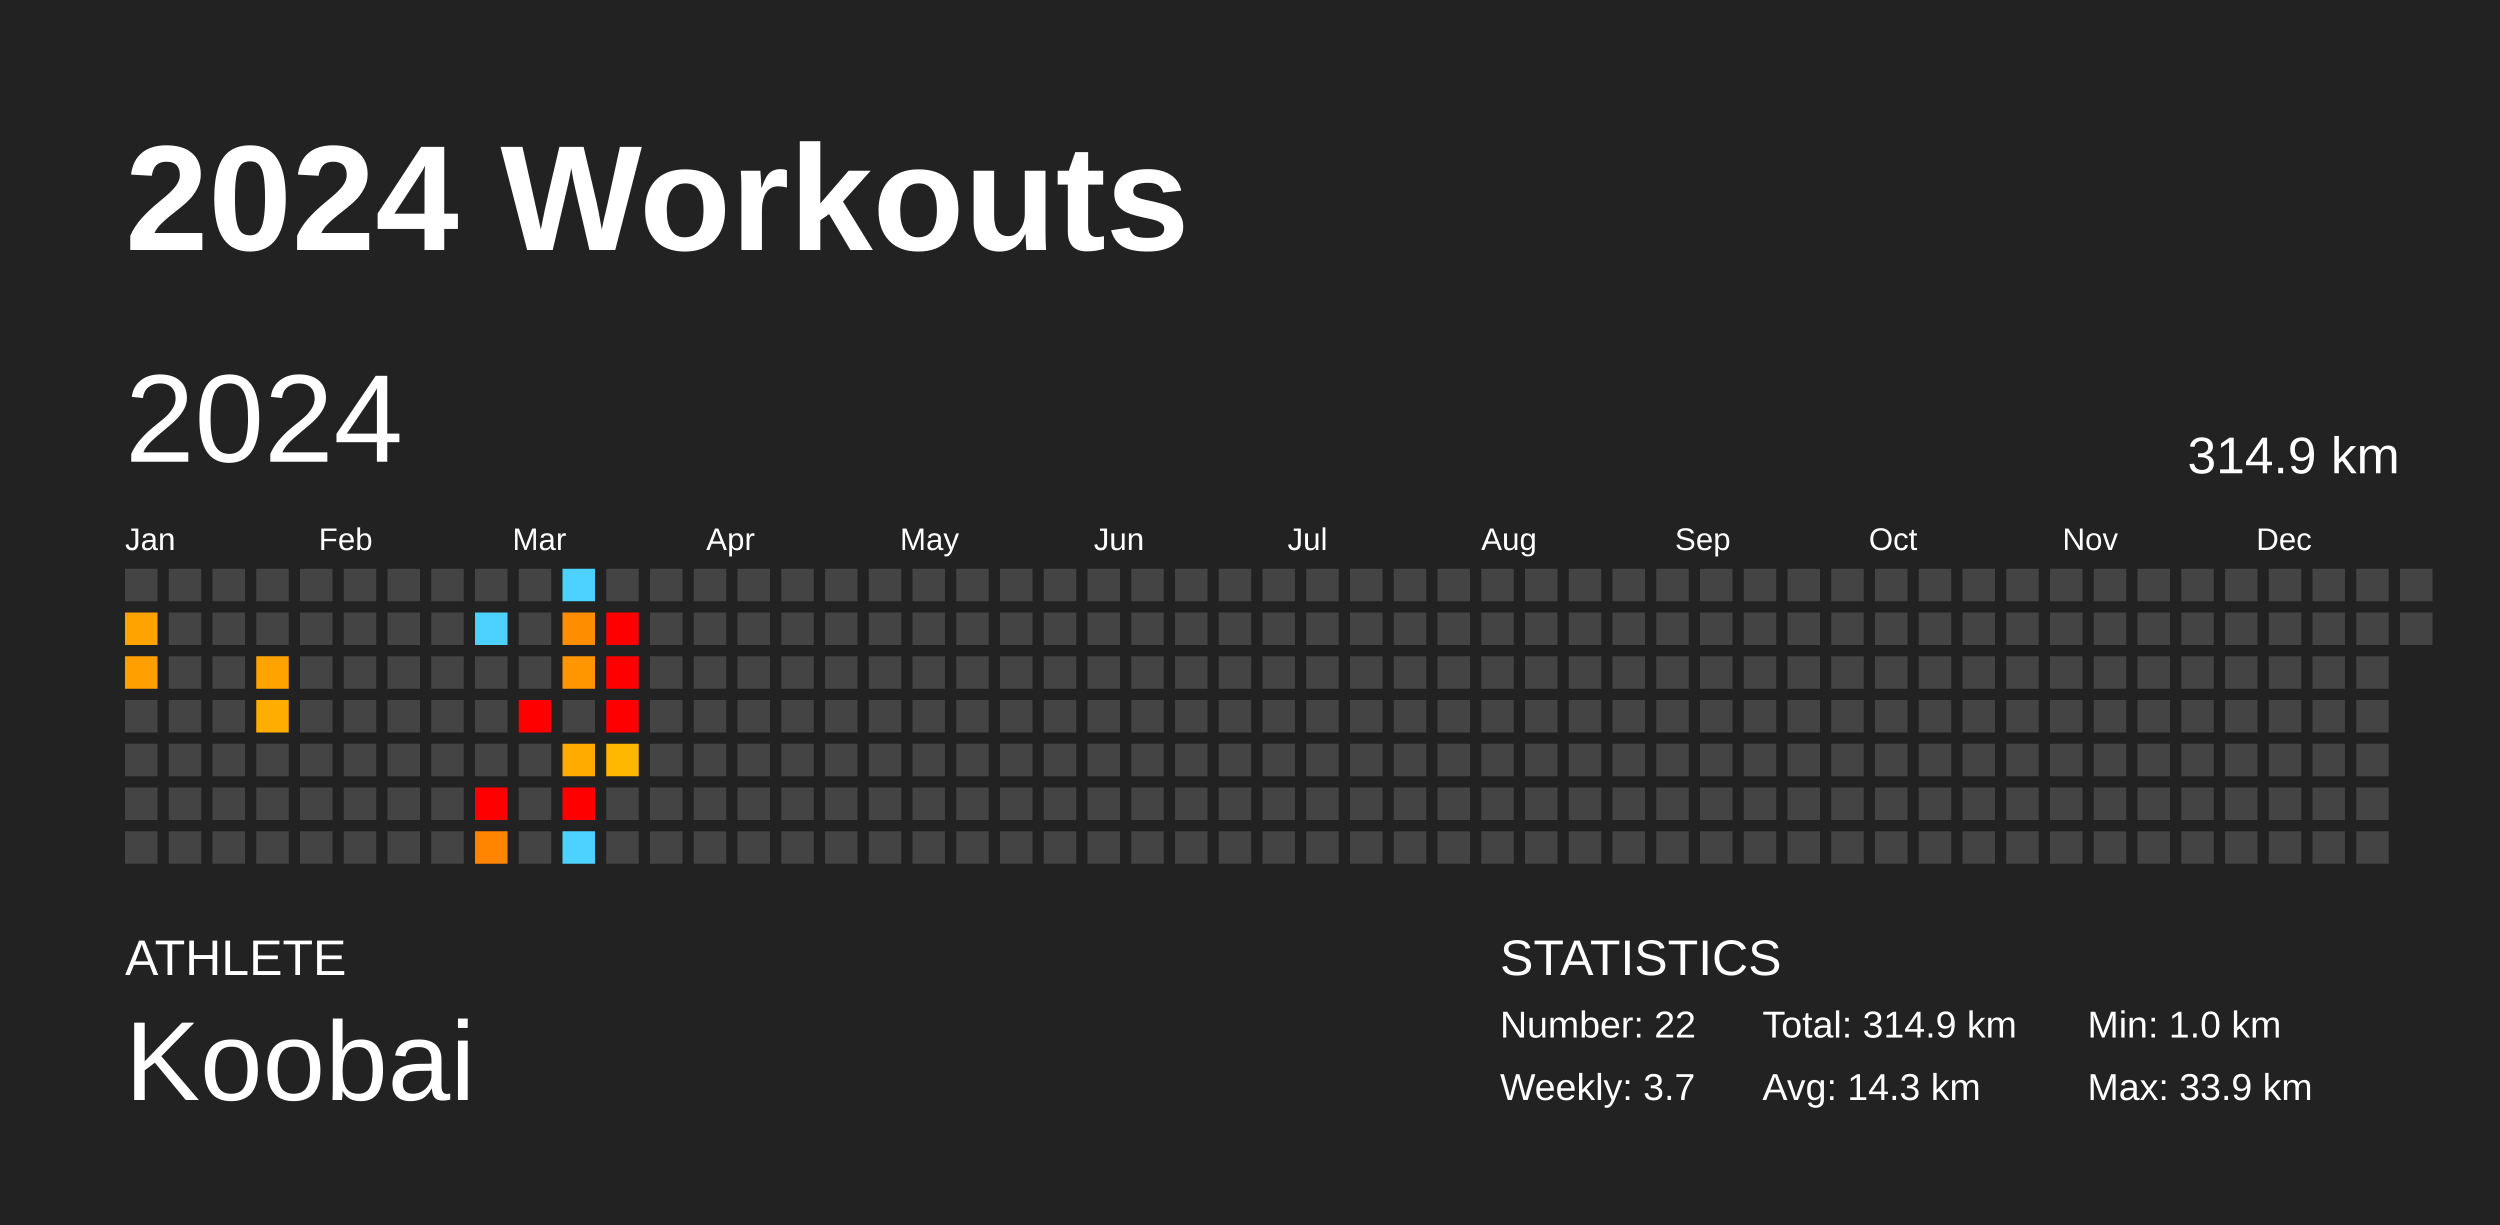
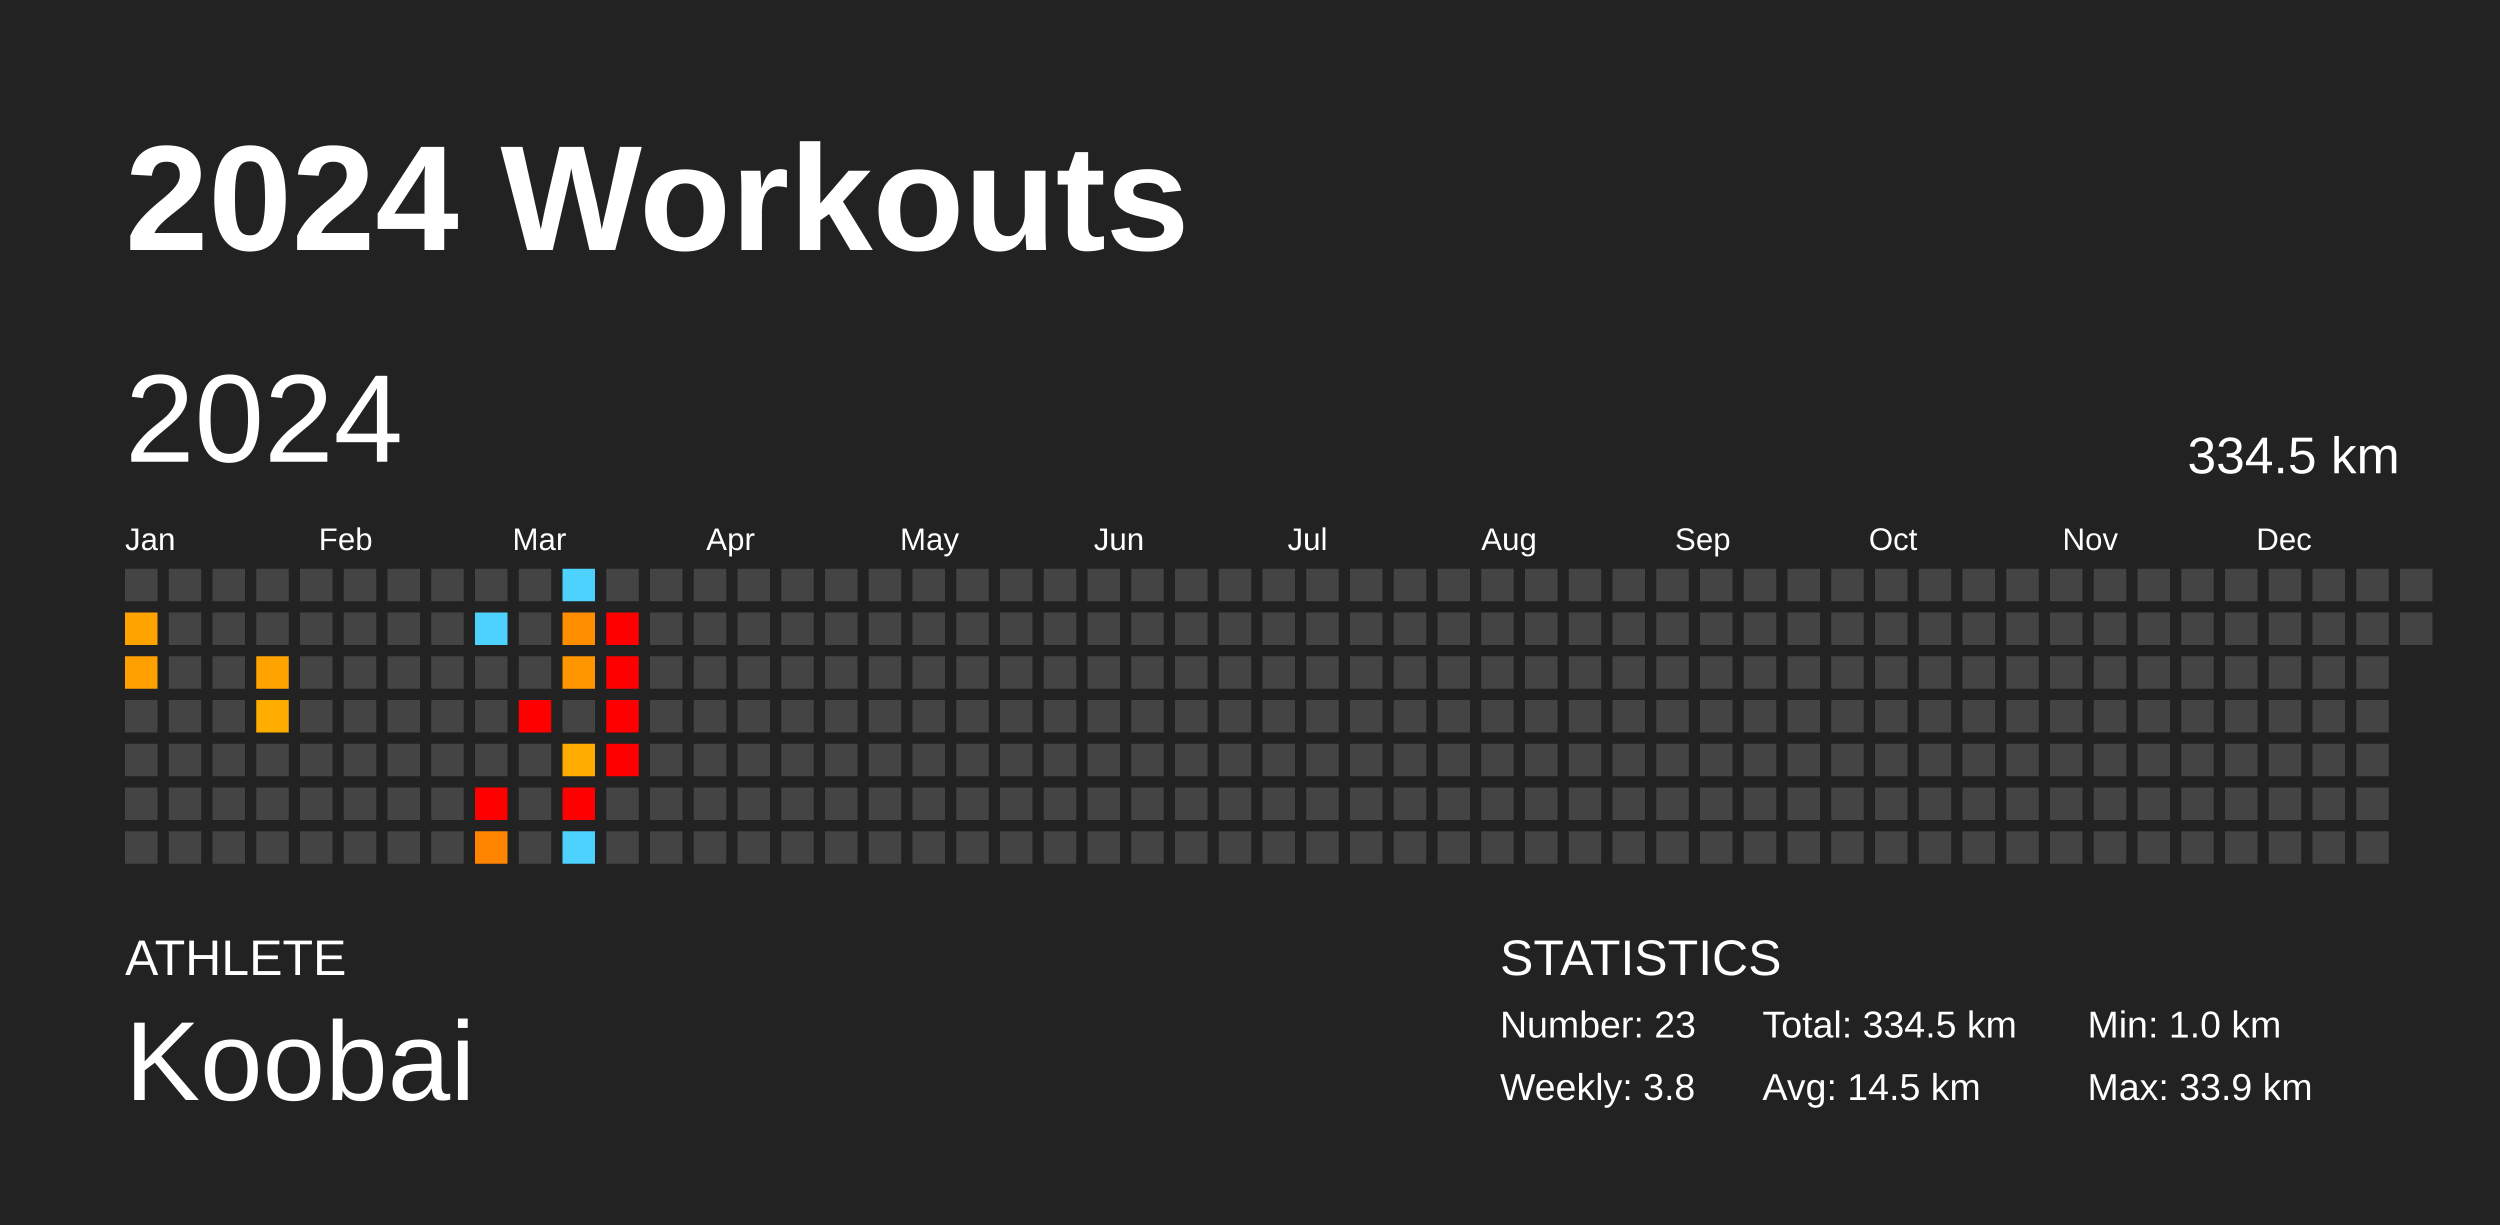
<svg xmlns="http://www.w3.org/2000/svg" baseProfile="full" height="98mm" version="1.1" viewBox="0,0,200,98" width="200mm">
  <defs />
  <rect fill="#222222" height="98" width="200" x="0" y="0" />
  <text fill="#FFFFFF" style="font-size:12px; font-family:Arial; font-weight:bold;" x="10" y="20">2024 Workouts</text>
  <text fill="#FFFFFF" style="font-size:4px; font-family:Arial" x="10" y="78">ATHLETE</text>
  <text fill="#FFFFFF" style="font-size:9px; font-family:Arial" x="10" y="88">Koobai</text>
  <text fill="#FFFFFF" style="font-size:4px; font-family:Arial" x="120" y="78">STATISTICS</text>
-   <text fill="#FFFFFF" style="font-size:3px; font-family:Arial" x="120" y="83">Number: 22</text>
-   <text fill="#FFFFFF" style="font-size:3px; font-family:Arial" x="120" y="88">Weekly: 3.7</text>
-   <text fill="#FFFFFF" style="font-size:3px; font-family:Arial" x="141" y="83">Total: 314.9 km</text>
-   <text fill="#FFFFFF" style="font-size:3px; font-family:Arial" x="141" y="88">Avg: 14.3 km</text>
+   <text fill="#FFFFFF" style="font-size:3px; font-family:Arial" x="120" y="83">Number: 23</text>
+   <text fill="#FFFFFF" style="font-size:3px; font-family:Arial" x="120" y="88">Weekly: 3.8</text>
+   <text fill="#FFFFFF" style="font-size:3px; font-family:Arial" x="141" y="83">Total: 334.5 km</text>
+   <text fill="#FFFFFF" style="font-size:3px; font-family:Arial" x="141" y="88">Avg: 14.5 km</text>
  <text fill="#FFFFFF" style="font-size:3px; font-family:Arial" x="167" y="83">Min: 1.0 km</text>
  <text fill="#FFFFFF" style="font-size:3px; font-family:Arial" x="167" y="88">Max: 33.9 km</text>
  <text dominant-baseline="hanging" fill="#FFFFFF" style="font-size:10.0px; font-family:Arial;" x="10" y="30">2024</text>
-   <text dominant-baseline="hanging" fill="#FFFFFF" style="font-size:4.125px; font-family:Arial;" x="175" y="35">314.9 km</text>
+   <text dominant-baseline="hanging" fill="#FFFFFF" style="font-size:4.125px; font-family:Arial;" x="175" y="35">334.5 km</text>
  <text fill="#FFFFFF" style="font-size:2.5px; font-family:Arial" x="10.0" y="44">Jan</text>
  <text fill="#FFFFFF" style="font-size:2.5px; font-family:Arial" x="25.5" y="44">Feb</text>
  <text fill="#FFFFFF" style="font-size:2.5px; font-family:Arial" x="41.0" y="44">Mar</text>
  <text fill="#FFFFFF" style="font-size:2.5px; font-family:Arial" x="56.5" y="44">Apr</text>
  <text fill="#FFFFFF" style="font-size:2.5px; font-family:Arial" x="72.0" y="44">May</text>
  <text fill="#FFFFFF" style="font-size:2.5px; font-family:Arial" x="87.5" y="44">Jun</text>
  <text fill="#FFFFFF" style="font-size:2.5px; font-family:Arial" x="103.0" y="44">Jul</text>
  <text fill="#FFFFFF" style="font-size:2.5px; font-family:Arial" x="118.5" y="44">Aug</text>
  <text fill="#FFFFFF" style="font-size:2.5px; font-family:Arial" x="134.0" y="44">Sep</text>
  <text fill="#FFFFFF" style="font-size:2.5px; font-family:Arial" x="149.5" y="44">Oct</text>
  <text fill="#FFFFFF" style="font-size:2.5px; font-family:Arial" x="165.0" y="44">Nov</text>
  <text fill="#FFFFFF" style="font-size:2.5px; font-family:Arial" x="180.5" y="44">Dec</text>
  <rect fill="#444444" height="2.6" width="2.6" x="10.0" y="45.5" />
  <rect fill="#ffa300" height="2.6" width="2.6" x="10.0" y="49.0" />
  <rect fill="#ff9f00" height="2.6" width="2.6" x="10.0" y="52.5" />
  <rect fill="#444444" height="2.6" width="2.6" x="10.0" y="56.0" />
  <rect fill="#444444" height="2.6" width="2.6" x="10.0" y="59.5" />
  <rect fill="#444444" height="2.6" width="2.6" x="10.0" y="63.0" />
  <rect fill="#444444" height="2.6" width="2.6" x="10.0" y="66.5" />
  <rect fill="#444444" height="2.6" width="2.6" x="13.5" y="45.5" />
  <rect fill="#444444" height="2.6" width="2.6" x="13.5" y="49.0" />
  <rect fill="#444444" height="2.6" width="2.6" x="13.5" y="52.5" />
  <rect fill="#444444" height="2.6" width="2.6" x="13.5" y="56.0" />
  <rect fill="#444444" height="2.6" width="2.6" x="13.5" y="59.5" />
  <rect fill="#444444" height="2.6" width="2.6" x="13.5" y="63.0" />
  <rect fill="#444444" height="2.6" width="2.6" x="13.5" y="66.5" />
  <rect fill="#444444" height="2.6" width="2.6" x="17.0" y="45.5" />
  <rect fill="#444444" height="2.6" width="2.6" x="17.0" y="49.0" />
  <rect fill="#444444" height="2.6" width="2.6" x="17.0" y="52.5" />
  <rect fill="#444444" height="2.6" width="2.6" x="17.0" y="56.0" />
  <rect fill="#444444" height="2.6" width="2.6" x="17.0" y="59.5" />
  <rect fill="#444444" height="2.6" width="2.6" x="17.0" y="63.0" />
  <rect fill="#444444" height="2.6" width="2.6" x="17.0" y="66.5" />
  <rect fill="#444444" height="2.6" width="2.6" x="20.5" y="45.5" />
  <rect fill="#444444" height="2.6" width="2.6" x="20.5" y="49.0" />
  <rect fill="#ffa300" height="2.6" width="2.6" x="20.5" y="52.5" />
  <rect fill="#ffae00" height="2.6" width="2.6" x="20.5" y="56.0" />
  <rect fill="#444444" height="2.6" width="2.6" x="20.5" y="59.5" />
  <rect fill="#444444" height="2.6" width="2.6" x="20.5" y="63.0" />
  <rect fill="#444444" height="2.6" width="2.6" x="20.5" y="66.5" />
  <rect fill="#444444" height="2.6" width="2.6" x="24.0" y="45.5" />
  <rect fill="#444444" height="2.6" width="2.6" x="24.0" y="49.0" />
  <rect fill="#444444" height="2.6" width="2.6" x="24.0" y="52.5" />
  <rect fill="#444444" height="2.6" width="2.6" x="24.0" y="56.0" />
  <rect fill="#444444" height="2.6" width="2.6" x="24.0" y="59.5" />
  <rect fill="#444444" height="2.6" width="2.6" x="24.0" y="63.0" />
  <rect fill="#444444" height="2.6" width="2.6" x="24.0" y="66.5" />
  <rect fill="#444444" height="2.6" width="2.6" x="27.5" y="45.5" />
  <rect fill="#444444" height="2.6" width="2.6" x="27.5" y="49.0" />
  <rect fill="#444444" height="2.6" width="2.6" x="27.5" y="52.5" />
  <rect fill="#444444" height="2.6" width="2.6" x="27.5" y="56.0" />
  <rect fill="#444444" height="2.6" width="2.6" x="27.5" y="59.5" />
  <rect fill="#444444" height="2.6" width="2.6" x="27.5" y="63.0" />
  <rect fill="#444444" height="2.6" width="2.6" x="27.5" y="66.5" />
  <rect fill="#444444" height="2.6" width="2.6" x="31.0" y="45.5" />
  <rect fill="#444444" height="2.6" width="2.6" x="31.0" y="49.0" />
  <rect fill="#444444" height="2.6" width="2.6" x="31.0" y="52.5" />
  <rect fill="#444444" height="2.6" width="2.6" x="31.0" y="56.0" />
  <rect fill="#444444" height="2.6" width="2.6" x="31.0" y="59.5" />
  <rect fill="#444444" height="2.6" width="2.6" x="31.0" y="63.0" />
  <rect fill="#444444" height="2.6" width="2.6" x="31.0" y="66.5" />
  <rect fill="#444444" height="2.6" width="2.6" x="34.5" y="45.5" />
  <rect fill="#444444" height="2.6" width="2.6" x="34.5" y="49.0" />
  <rect fill="#444444" height="2.6" width="2.6" x="34.5" y="52.5" />
  <rect fill="#444444" height="2.6" width="2.6" x="34.5" y="56.0" />
  <rect fill="#444444" height="2.6" width="2.6" x="34.5" y="59.5" />
  <rect fill="#444444" height="2.6" width="2.6" x="34.5" y="63.0" />
  <rect fill="#444444" height="2.6" width="2.6" x="34.5" y="66.5" />
  <rect fill="#444444" height="2.6" width="2.6" x="38.0" y="45.5" />
  <rect fill="#4dd2ff" height="2.6" width="2.6" x="38.0" y="49.0" />
  <rect fill="#444444" height="2.6" width="2.6" x="38.0" y="52.5" />
  <rect fill="#444444" height="2.6" width="2.6" x="38.0" y="56.0" />
  <rect fill="#444444" height="2.6" width="2.6" x="38.0" y="59.5" />
  <rect fill="red" height="2.6" width="2.6" x="38.0" y="63.0" />
  <rect fill="#ff8400" height="2.6" width="2.6" x="38.0" y="66.5" />
  <rect fill="#444444" height="2.6" width="2.6" x="41.5" y="45.5" />
  <rect fill="#444444" height="2.6" width="2.6" x="41.5" y="49.0" />
  <rect fill="#444444" height="2.6" width="2.6" x="41.5" y="52.5" />
  <rect fill="red" height="2.6" width="2.6" x="41.5" y="56.0" />
  <rect fill="#444444" height="2.6" width="2.6" x="41.5" y="59.5" />
  <rect fill="#444444" height="2.6" width="2.6" x="41.5" y="63.0" />
  <rect fill="#444444" height="2.6" width="2.6" x="41.5" y="66.5" />
  <rect fill="#4dd2ff" height="2.6" width="2.6" x="45.0" y="45.5" />
  <rect fill="#ff8d00" height="2.6" width="2.6" x="45.0" y="49.0" />
  <rect fill="#ff9600" height="2.6" width="2.6" x="45.0" y="52.5" />
  <rect fill="#444444" height="2.6" width="2.6" x="45.0" y="56.0" />
  <rect fill="#ffab00" height="2.6" width="2.6" x="45.0" y="59.5" />
  <rect fill="red" height="2.6" width="2.6" x="45.0" y="63.0" />
  <rect fill="#4dd2ff" height="2.6" width="2.6" x="45.0" y="66.5" />
  <rect fill="#444444" height="2.6" width="2.6" x="48.5" y="45.5" />
  <rect fill="red" height="2.6" width="2.6" x="48.5" y="49.0" />
  <rect fill="red" height="2.6" width="2.6" x="48.5" y="52.5" />
  <rect fill="red" height="2.6" width="2.6" x="48.5" y="56.0" />
-   <rect fill="#ffb700" height="2.6" width="2.6" x="48.5" y="59.5" />
+   <rect fill="red" height="2.6" width="2.6" x="48.5" y="59.5" />
  <rect fill="#444444" height="2.6" width="2.6" x="48.5" y="63.0" />
  <rect fill="#444444" height="2.6" width="2.6" x="48.5" y="66.5" />
  <rect fill="#444444" height="2.6" width="2.6" x="52.0" y="45.5" />
  <rect fill="#444444" height="2.6" width="2.6" x="52.0" y="49.0" />
  <rect fill="#444444" height="2.6" width="2.6" x="52.0" y="52.5" />
  <rect fill="#444444" height="2.6" width="2.6" x="52.0" y="56.0" />
  <rect fill="#444444" height="2.6" width="2.6" x="52.0" y="59.5" />
  <rect fill="#444444" height="2.6" width="2.6" x="52.0" y="63.0" />
  <rect fill="#444444" height="2.6" width="2.6" x="52.0" y="66.5" />
  <rect fill="#444444" height="2.6" width="2.6" x="55.5" y="45.5" />
  <rect fill="#444444" height="2.6" width="2.6" x="55.5" y="49.0" />
  <rect fill="#444444" height="2.6" width="2.6" x="55.5" y="52.5" />
  <rect fill="#444444" height="2.6" width="2.6" x="55.5" y="56.0" />
  <rect fill="#444444" height="2.6" width="2.6" x="55.5" y="59.5" />
  <rect fill="#444444" height="2.6" width="2.6" x="55.5" y="63.0" />
  <rect fill="#444444" height="2.6" width="2.6" x="55.5" y="66.5" />
  <rect fill="#444444" height="2.6" width="2.6" x="59.0" y="45.5" />
  <rect fill="#444444" height="2.6" width="2.6" x="59.0" y="49.0" />
  <rect fill="#444444" height="2.6" width="2.6" x="59.0" y="52.5" />
  <rect fill="#444444" height="2.6" width="2.6" x="59.0" y="56.0" />
  <rect fill="#444444" height="2.6" width="2.6" x="59.0" y="59.5" />
  <rect fill="#444444" height="2.6" width="2.6" x="59.0" y="63.0" />
  <rect fill="#444444" height="2.6" width="2.6" x="59.0" y="66.5" />
  <rect fill="#444444" height="2.6" width="2.6" x="62.5" y="45.5" />
  <rect fill="#444444" height="2.6" width="2.6" x="62.5" y="49.0" />
  <rect fill="#444444" height="2.6" width="2.6" x="62.5" y="52.5" />
  <rect fill="#444444" height="2.6" width="2.6" x="62.5" y="56.0" />
  <rect fill="#444444" height="2.6" width="2.6" x="62.5" y="59.5" />
  <rect fill="#444444" height="2.6" width="2.6" x="62.5" y="63.0" />
  <rect fill="#444444" height="2.6" width="2.6" x="62.5" y="66.5" />
  <rect fill="#444444" height="2.6" width="2.6" x="66.0" y="45.5" />
  <rect fill="#444444" height="2.6" width="2.6" x="66.0" y="49.0" />
  <rect fill="#444444" height="2.6" width="2.6" x="66.0" y="52.5" />
  <rect fill="#444444" height="2.6" width="2.6" x="66.0" y="56.0" />
  <rect fill="#444444" height="2.6" width="2.6" x="66.0" y="59.5" />
  <rect fill="#444444" height="2.6" width="2.6" x="66.0" y="63.0" />
  <rect fill="#444444" height="2.6" width="2.6" x="66.0" y="66.5" />
  <rect fill="#444444" height="2.6" width="2.6" x="69.5" y="45.5" />
  <rect fill="#444444" height="2.6" width="2.6" x="69.5" y="49.0" />
  <rect fill="#444444" height="2.6" width="2.6" x="69.5" y="52.5" />
  <rect fill="#444444" height="2.6" width="2.6" x="69.5" y="56.0" />
  <rect fill="#444444" height="2.6" width="2.6" x="69.5" y="59.5" />
  <rect fill="#444444" height="2.6" width="2.6" x="69.5" y="63.0" />
  <rect fill="#444444" height="2.6" width="2.6" x="69.5" y="66.5" />
  <rect fill="#444444" height="2.6" width="2.6" x="73.0" y="45.5" />
  <rect fill="#444444" height="2.6" width="2.6" x="73.0" y="49.0" />
  <rect fill="#444444" height="2.6" width="2.6" x="73.0" y="52.5" />
  <rect fill="#444444" height="2.6" width="2.6" x="73.0" y="56.0" />
  <rect fill="#444444" height="2.6" width="2.6" x="73.0" y="59.5" />
  <rect fill="#444444" height="2.6" width="2.6" x="73.0" y="63.0" />
  <rect fill="#444444" height="2.6" width="2.6" x="73.0" y="66.5" />
  <rect fill="#444444" height="2.6" width="2.6" x="76.5" y="45.5" />
  <rect fill="#444444" height="2.6" width="2.6" x="76.5" y="49.0" />
  <rect fill="#444444" height="2.6" width="2.6" x="76.5" y="52.5" />
  <rect fill="#444444" height="2.6" width="2.6" x="76.5" y="56.0" />
  <rect fill="#444444" height="2.6" width="2.6" x="76.5" y="59.5" />
  <rect fill="#444444" height="2.6" width="2.6" x="76.5" y="63.0" />
  <rect fill="#444444" height="2.6" width="2.6" x="76.5" y="66.5" />
  <rect fill="#444444" height="2.6" width="2.6" x="80.0" y="45.5" />
  <rect fill="#444444" height="2.6" width="2.6" x="80.0" y="49.0" />
  <rect fill="#444444" height="2.6" width="2.6" x="80.0" y="52.5" />
  <rect fill="#444444" height="2.6" width="2.6" x="80.0" y="56.0" />
  <rect fill="#444444" height="2.6" width="2.6" x="80.0" y="59.5" />
  <rect fill="#444444" height="2.6" width="2.6" x="80.0" y="63.0" />
  <rect fill="#444444" height="2.6" width="2.6" x="80.0" y="66.5" />
  <rect fill="#444444" height="2.6" width="2.6" x="83.5" y="45.5" />
  <rect fill="#444444" height="2.6" width="2.6" x="83.5" y="49.0" />
  <rect fill="#444444" height="2.6" width="2.6" x="83.5" y="52.5" />
  <rect fill="#444444" height="2.6" width="2.6" x="83.5" y="56.0" />
  <rect fill="#444444" height="2.6" width="2.6" x="83.5" y="59.5" />
  <rect fill="#444444" height="2.6" width="2.6" x="83.5" y="63.0" />
  <rect fill="#444444" height="2.6" width="2.6" x="83.5" y="66.5" />
  <rect fill="#444444" height="2.6" width="2.6" x="87.0" y="45.5" />
  <rect fill="#444444" height="2.6" width="2.6" x="87.0" y="49.0" />
  <rect fill="#444444" height="2.6" width="2.6" x="87.0" y="52.5" />
  <rect fill="#444444" height="2.6" width="2.6" x="87.0" y="56.0" />
  <rect fill="#444444" height="2.6" width="2.6" x="87.0" y="59.5" />
  <rect fill="#444444" height="2.6" width="2.6" x="87.0" y="63.0" />
  <rect fill="#444444" height="2.6" width="2.6" x="87.0" y="66.5" />
  <rect fill="#444444" height="2.6" width="2.6" x="90.5" y="45.5" />
  <rect fill="#444444" height="2.6" width="2.6" x="90.5" y="49.0" />
  <rect fill="#444444" height="2.6" width="2.6" x="90.5" y="52.5" />
  <rect fill="#444444" height="2.6" width="2.6" x="90.5" y="56.0" />
  <rect fill="#444444" height="2.6" width="2.6" x="90.5" y="59.5" />
  <rect fill="#444444" height="2.6" width="2.6" x="90.5" y="63.0" />
  <rect fill="#444444" height="2.6" width="2.6" x="90.5" y="66.5" />
  <rect fill="#444444" height="2.6" width="2.6" x="94.0" y="45.5" />
  <rect fill="#444444" height="2.6" width="2.6" x="94.0" y="49.0" />
  <rect fill="#444444" height="2.6" width="2.6" x="94.0" y="52.5" />
  <rect fill="#444444" height="2.6" width="2.6" x="94.0" y="56.0" />
  <rect fill="#444444" height="2.6" width="2.6" x="94.0" y="59.5" />
  <rect fill="#444444" height="2.6" width="2.6" x="94.0" y="63.0" />
  <rect fill="#444444" height="2.6" width="2.6" x="94.0" y="66.5" />
  <rect fill="#444444" height="2.6" width="2.6" x="97.5" y="45.5" />
  <rect fill="#444444" height="2.6" width="2.6" x="97.5" y="49.0" />
  <rect fill="#444444" height="2.6" width="2.6" x="97.5" y="52.5" />
  <rect fill="#444444" height="2.6" width="2.6" x="97.5" y="56.0" />
  <rect fill="#444444" height="2.6" width="2.6" x="97.5" y="59.5" />
  <rect fill="#444444" height="2.6" width="2.6" x="97.5" y="63.0" />
  <rect fill="#444444" height="2.6" width="2.6" x="97.5" y="66.5" />
  <rect fill="#444444" height="2.6" width="2.6" x="101.0" y="45.5" />
  <rect fill="#444444" height="2.6" width="2.6" x="101.0" y="49.0" />
  <rect fill="#444444" height="2.6" width="2.6" x="101.0" y="52.5" />
  <rect fill="#444444" height="2.6" width="2.6" x="101.0" y="56.0" />
  <rect fill="#444444" height="2.6" width="2.6" x="101.0" y="59.5" />
  <rect fill="#444444" height="2.6" width="2.6" x="101.0" y="63.0" />
  <rect fill="#444444" height="2.6" width="2.6" x="101.0" y="66.5" />
  <rect fill="#444444" height="2.6" width="2.6" x="104.5" y="45.5" />
  <rect fill="#444444" height="2.6" width="2.6" x="104.5" y="49.0" />
  <rect fill="#444444" height="2.6" width="2.6" x="104.5" y="52.5" />
  <rect fill="#444444" height="2.6" width="2.6" x="104.5" y="56.0" />
  <rect fill="#444444" height="2.6" width="2.6" x="104.5" y="59.5" />
  <rect fill="#444444" height="2.6" width="2.6" x="104.5" y="63.0" />
  <rect fill="#444444" height="2.6" width="2.6" x="104.5" y="66.5" />
  <rect fill="#444444" height="2.6" width="2.6" x="108.0" y="45.5" />
  <rect fill="#444444" height="2.6" width="2.6" x="108.0" y="49.0" />
  <rect fill="#444444" height="2.6" width="2.6" x="108.0" y="52.5" />
  <rect fill="#444444" height="2.6" width="2.6" x="108.0" y="56.0" />
  <rect fill="#444444" height="2.6" width="2.6" x="108.0" y="59.5" />
  <rect fill="#444444" height="2.6" width="2.6" x="108.0" y="63.0" />
  <rect fill="#444444" height="2.6" width="2.6" x="108.0" y="66.5" />
  <rect fill="#444444" height="2.6" width="2.6" x="111.5" y="45.5" />
  <rect fill="#444444" height="2.6" width="2.6" x="111.5" y="49.0" />
  <rect fill="#444444" height="2.6" width="2.6" x="111.5" y="52.5" />
  <rect fill="#444444" height="2.6" width="2.6" x="111.5" y="56.0" />
  <rect fill="#444444" height="2.6" width="2.6" x="111.5" y="59.5" />
  <rect fill="#444444" height="2.6" width="2.6" x="111.5" y="63.0" />
  <rect fill="#444444" height="2.6" width="2.6" x="111.5" y="66.5" />
  <rect fill="#444444" height="2.6" width="2.6" x="115.0" y="45.5" />
  <rect fill="#444444" height="2.6" width="2.6" x="115.0" y="49.0" />
  <rect fill="#444444" height="2.6" width="2.6" x="115.0" y="52.5" />
  <rect fill="#444444" height="2.6" width="2.6" x="115.0" y="56.0" />
  <rect fill="#444444" height="2.6" width="2.6" x="115.0" y="59.5" />
  <rect fill="#444444" height="2.6" width="2.6" x="115.0" y="63.0" />
  <rect fill="#444444" height="2.6" width="2.6" x="115.0" y="66.5" />
  <rect fill="#444444" height="2.6" width="2.6" x="118.5" y="45.5" />
  <rect fill="#444444" height="2.6" width="2.6" x="118.5" y="49.0" />
  <rect fill="#444444" height="2.6" width="2.6" x="118.5" y="52.5" />
  <rect fill="#444444" height="2.6" width="2.6" x="118.5" y="56.0" />
  <rect fill="#444444" height="2.6" width="2.6" x="118.5" y="59.5" />
  <rect fill="#444444" height="2.6" width="2.6" x="118.5" y="63.0" />
  <rect fill="#444444" height="2.6" width="2.6" x="118.5" y="66.5" />
  <rect fill="#444444" height="2.6" width="2.6" x="122.0" y="45.5" />
  <rect fill="#444444" height="2.6" width="2.6" x="122.0" y="49.0" />
  <rect fill="#444444" height="2.6" width="2.6" x="122.0" y="52.5" />
  <rect fill="#444444" height="2.6" width="2.6" x="122.0" y="56.0" />
  <rect fill="#444444" height="2.6" width="2.6" x="122.0" y="59.5" />
  <rect fill="#444444" height="2.6" width="2.6" x="122.0" y="63.0" />
  <rect fill="#444444" height="2.6" width="2.6" x="122.0" y="66.5" />
  <rect fill="#444444" height="2.6" width="2.6" x="125.5" y="45.5" />
  <rect fill="#444444" height="2.6" width="2.6" x="125.5" y="49.0" />
  <rect fill="#444444" height="2.6" width="2.6" x="125.5" y="52.5" />
  <rect fill="#444444" height="2.6" width="2.6" x="125.5" y="56.0" />
  <rect fill="#444444" height="2.6" width="2.6" x="125.5" y="59.5" />
  <rect fill="#444444" height="2.6" width="2.6" x="125.5" y="63.0" />
  <rect fill="#444444" height="2.6" width="2.6" x="125.5" y="66.5" />
  <rect fill="#444444" height="2.6" width="2.6" x="129.0" y="45.5" />
  <rect fill="#444444" height="2.6" width="2.6" x="129.0" y="49.0" />
  <rect fill="#444444" height="2.6" width="2.6" x="129.0" y="52.5" />
  <rect fill="#444444" height="2.6" width="2.6" x="129.0" y="56.0" />
  <rect fill="#444444" height="2.6" width="2.6" x="129.0" y="59.5" />
  <rect fill="#444444" height="2.6" width="2.6" x="129.0" y="63.0" />
  <rect fill="#444444" height="2.6" width="2.6" x="129.0" y="66.5" />
  <rect fill="#444444" height="2.6" width="2.6" x="132.5" y="45.5" />
  <rect fill="#444444" height="2.6" width="2.6" x="132.5" y="49.0" />
  <rect fill="#444444" height="2.6" width="2.6" x="132.5" y="52.5" />
  <rect fill="#444444" height="2.6" width="2.6" x="132.5" y="56.0" />
  <rect fill="#444444" height="2.6" width="2.6" x="132.5" y="59.5" />
  <rect fill="#444444" height="2.6" width="2.6" x="132.5" y="63.0" />
  <rect fill="#444444" height="2.6" width="2.6" x="132.5" y="66.5" />
  <rect fill="#444444" height="2.6" width="2.6" x="136.0" y="45.5" />
  <rect fill="#444444" height="2.6" width="2.6" x="136.0" y="49.0" />
  <rect fill="#444444" height="2.6" width="2.6" x="136.0" y="52.5" />
  <rect fill="#444444" height="2.6" width="2.6" x="136.0" y="56.0" />
  <rect fill="#444444" height="2.6" width="2.6" x="136.0" y="59.5" />
  <rect fill="#444444" height="2.6" width="2.6" x="136.0" y="63.0" />
  <rect fill="#444444" height="2.6" width="2.6" x="136.0" y="66.5" />
  <rect fill="#444444" height="2.6" width="2.6" x="139.5" y="45.5" />
  <rect fill="#444444" height="2.6" width="2.6" x="139.5" y="49.0" />
  <rect fill="#444444" height="2.6" width="2.6" x="139.5" y="52.5" />
  <rect fill="#444444" height="2.6" width="2.6" x="139.5" y="56.0" />
  <rect fill="#444444" height="2.6" width="2.6" x="139.5" y="59.5" />
  <rect fill="#444444" height="2.6" width="2.6" x="139.5" y="63.0" />
  <rect fill="#444444" height="2.6" width="2.6" x="139.5" y="66.5" />
  <rect fill="#444444" height="2.6" width="2.6" x="143.0" y="45.5" />
  <rect fill="#444444" height="2.6" width="2.6" x="143.0" y="49.0" />
  <rect fill="#444444" height="2.6" width="2.6" x="143.0" y="52.5" />
  <rect fill="#444444" height="2.6" width="2.6" x="143.0" y="56.0" />
  <rect fill="#444444" height="2.6" width="2.6" x="143.0" y="59.5" />
  <rect fill="#444444" height="2.6" width="2.6" x="143.0" y="63.0" />
  <rect fill="#444444" height="2.6" width="2.6" x="143.0" y="66.5" />
  <rect fill="#444444" height="2.6" width="2.6" x="146.5" y="45.5" />
  <rect fill="#444444" height="2.6" width="2.6" x="146.5" y="49.0" />
  <rect fill="#444444" height="2.6" width="2.6" x="146.5" y="52.5" />
  <rect fill="#444444" height="2.6" width="2.6" x="146.5" y="56.0" />
  <rect fill="#444444" height="2.6" width="2.6" x="146.5" y="59.5" />
  <rect fill="#444444" height="2.6" width="2.6" x="146.5" y="63.0" />
  <rect fill="#444444" height="2.6" width="2.6" x="146.5" y="66.5" />
  <rect fill="#444444" height="2.6" width="2.6" x="150.0" y="45.5" />
  <rect fill="#444444" height="2.6" width="2.6" x="150.0" y="49.0" />
  <rect fill="#444444" height="2.6" width="2.6" x="150.0" y="52.5" />
  <rect fill="#444444" height="2.6" width="2.6" x="150.0" y="56.0" />
  <rect fill="#444444" height="2.6" width="2.6" x="150.0" y="59.5" />
  <rect fill="#444444" height="2.6" width="2.6" x="150.0" y="63.0" />
  <rect fill="#444444" height="2.6" width="2.6" x="150.0" y="66.5" />
  <rect fill="#444444" height="2.6" width="2.6" x="153.5" y="45.5" />
  <rect fill="#444444" height="2.6" width="2.6" x="153.5" y="49.0" />
  <rect fill="#444444" height="2.6" width="2.6" x="153.5" y="52.5" />
  <rect fill="#444444" height="2.6" width="2.6" x="153.5" y="56.0" />
  <rect fill="#444444" height="2.6" width="2.6" x="153.5" y="59.5" />
  <rect fill="#444444" height="2.6" width="2.6" x="153.5" y="63.0" />
  <rect fill="#444444" height="2.6" width="2.6" x="153.5" y="66.5" />
  <rect fill="#444444" height="2.6" width="2.6" x="157.0" y="45.5" />
  <rect fill="#444444" height="2.6" width="2.6" x="157.0" y="49.0" />
  <rect fill="#444444" height="2.6" width="2.6" x="157.0" y="52.5" />
  <rect fill="#444444" height="2.6" width="2.6" x="157.0" y="56.0" />
  <rect fill="#444444" height="2.6" width="2.6" x="157.0" y="59.5" />
  <rect fill="#444444" height="2.6" width="2.6" x="157.0" y="63.0" />
  <rect fill="#444444" height="2.6" width="2.6" x="157.0" y="66.5" />
  <rect fill="#444444" height="2.6" width="2.6" x="160.5" y="45.5" />
  <rect fill="#444444" height="2.6" width="2.6" x="160.5" y="49.0" />
  <rect fill="#444444" height="2.6" width="2.6" x="160.5" y="52.5" />
  <rect fill="#444444" height="2.6" width="2.6" x="160.5" y="56.0" />
  <rect fill="#444444" height="2.6" width="2.6" x="160.5" y="59.5" />
  <rect fill="#444444" height="2.6" width="2.6" x="160.5" y="63.0" />
  <rect fill="#444444" height="2.6" width="2.6" x="160.5" y="66.5" />
  <rect fill="#444444" height="2.6" width="2.6" x="164.0" y="45.5" />
  <rect fill="#444444" height="2.6" width="2.6" x="164.0" y="49.0" />
  <rect fill="#444444" height="2.6" width="2.6" x="164.0" y="52.5" />
  <rect fill="#444444" height="2.6" width="2.6" x="164.0" y="56.0" />
  <rect fill="#444444" height="2.6" width="2.6" x="164.0" y="59.5" />
  <rect fill="#444444" height="2.6" width="2.6" x="164.0" y="63.0" />
  <rect fill="#444444" height="2.6" width="2.6" x="164.0" y="66.5" />
  <rect fill="#444444" height="2.6" width="2.6" x="167.5" y="45.5" />
  <rect fill="#444444" height="2.6" width="2.6" x="167.5" y="49.0" />
  <rect fill="#444444" height="2.6" width="2.6" x="167.5" y="52.5" />
  <rect fill="#444444" height="2.6" width="2.6" x="167.5" y="56.0" />
  <rect fill="#444444" height="2.6" width="2.6" x="167.5" y="59.5" />
  <rect fill="#444444" height="2.6" width="2.6" x="167.5" y="63.0" />
  <rect fill="#444444" height="2.6" width="2.6" x="167.5" y="66.5" />
  <rect fill="#444444" height="2.6" width="2.6" x="171.0" y="45.5" />
  <rect fill="#444444" height="2.6" width="2.6" x="171.0" y="49.0" />
  <rect fill="#444444" height="2.6" width="2.6" x="171.0" y="52.5" />
  <rect fill="#444444" height="2.6" width="2.6" x="171.0" y="56.0" />
  <rect fill="#444444" height="2.6" width="2.6" x="171.0" y="59.5" />
  <rect fill="#444444" height="2.6" width="2.6" x="171.0" y="63.0" />
  <rect fill="#444444" height="2.6" width="2.6" x="171.0" y="66.5" />
  <rect fill="#444444" height="2.6" width="2.6" x="174.5" y="45.5" />
  <rect fill="#444444" height="2.6" width="2.6" x="174.5" y="49.0" />
  <rect fill="#444444" height="2.6" width="2.6" x="174.5" y="52.5" />
  <rect fill="#444444" height="2.6" width="2.6" x="174.5" y="56.0" />
  <rect fill="#444444" height="2.6" width="2.6" x="174.5" y="59.5" />
  <rect fill="#444444" height="2.6" width="2.6" x="174.5" y="63.0" />
  <rect fill="#444444" height="2.6" width="2.6" x="174.5" y="66.5" />
  <rect fill="#444444" height="2.6" width="2.6" x="178.0" y="45.5" />
  <rect fill="#444444" height="2.6" width="2.6" x="178.0" y="49.0" />
  <rect fill="#444444" height="2.6" width="2.6" x="178.0" y="52.5" />
  <rect fill="#444444" height="2.6" width="2.6" x="178.0" y="56.0" />
  <rect fill="#444444" height="2.6" width="2.6" x="178.0" y="59.5" />
  <rect fill="#444444" height="2.6" width="2.6" x="178.0" y="63.0" />
  <rect fill="#444444" height="2.6" width="2.6" x="178.0" y="66.5" />
  <rect fill="#444444" height="2.6" width="2.6" x="181.5" y="45.5" />
  <rect fill="#444444" height="2.6" width="2.6" x="181.5" y="49.0" />
  <rect fill="#444444" height="2.6" width="2.6" x="181.5" y="52.5" />
  <rect fill="#444444" height="2.6" width="2.6" x="181.5" y="56.0" />
  <rect fill="#444444" height="2.6" width="2.6" x="181.5" y="59.5" />
  <rect fill="#444444" height="2.6" width="2.6" x="181.5" y="63.0" />
  <rect fill="#444444" height="2.6" width="2.6" x="181.5" y="66.5" />
  <rect fill="#444444" height="2.6" width="2.6" x="185.0" y="45.5" />
  <rect fill="#444444" height="2.6" width="2.6" x="185.0" y="49.0" />
  <rect fill="#444444" height="2.6" width="2.6" x="185.0" y="52.5" />
  <rect fill="#444444" height="2.6" width="2.6" x="185.0" y="56.0" />
  <rect fill="#444444" height="2.6" width="2.6" x="185.0" y="59.5" />
  <rect fill="#444444" height="2.6" width="2.6" x="185.0" y="63.0" />
  <rect fill="#444444" height="2.6" width="2.6" x="185.0" y="66.5" />
  <rect fill="#444444" height="2.6" width="2.6" x="188.5" y="45.5" />
  <rect fill="#444444" height="2.6" width="2.6" x="188.5" y="49.0" />
  <rect fill="#444444" height="2.6" width="2.6" x="188.5" y="52.5" />
  <rect fill="#444444" height="2.6" width="2.6" x="188.5" y="56.0" />
  <rect fill="#444444" height="2.6" width="2.6" x="188.5" y="59.5" />
  <rect fill="#444444" height="2.6" width="2.6" x="188.5" y="63.0" />
  <rect fill="#444444" height="2.6" width="2.6" x="188.5" y="66.5" />
  <rect fill="#444444" height="2.6" width="2.6" x="192.0" y="45.5" />
  <rect fill="#444444" height="2.6" width="2.6" x="192.0" y="49.0" />
</svg>
